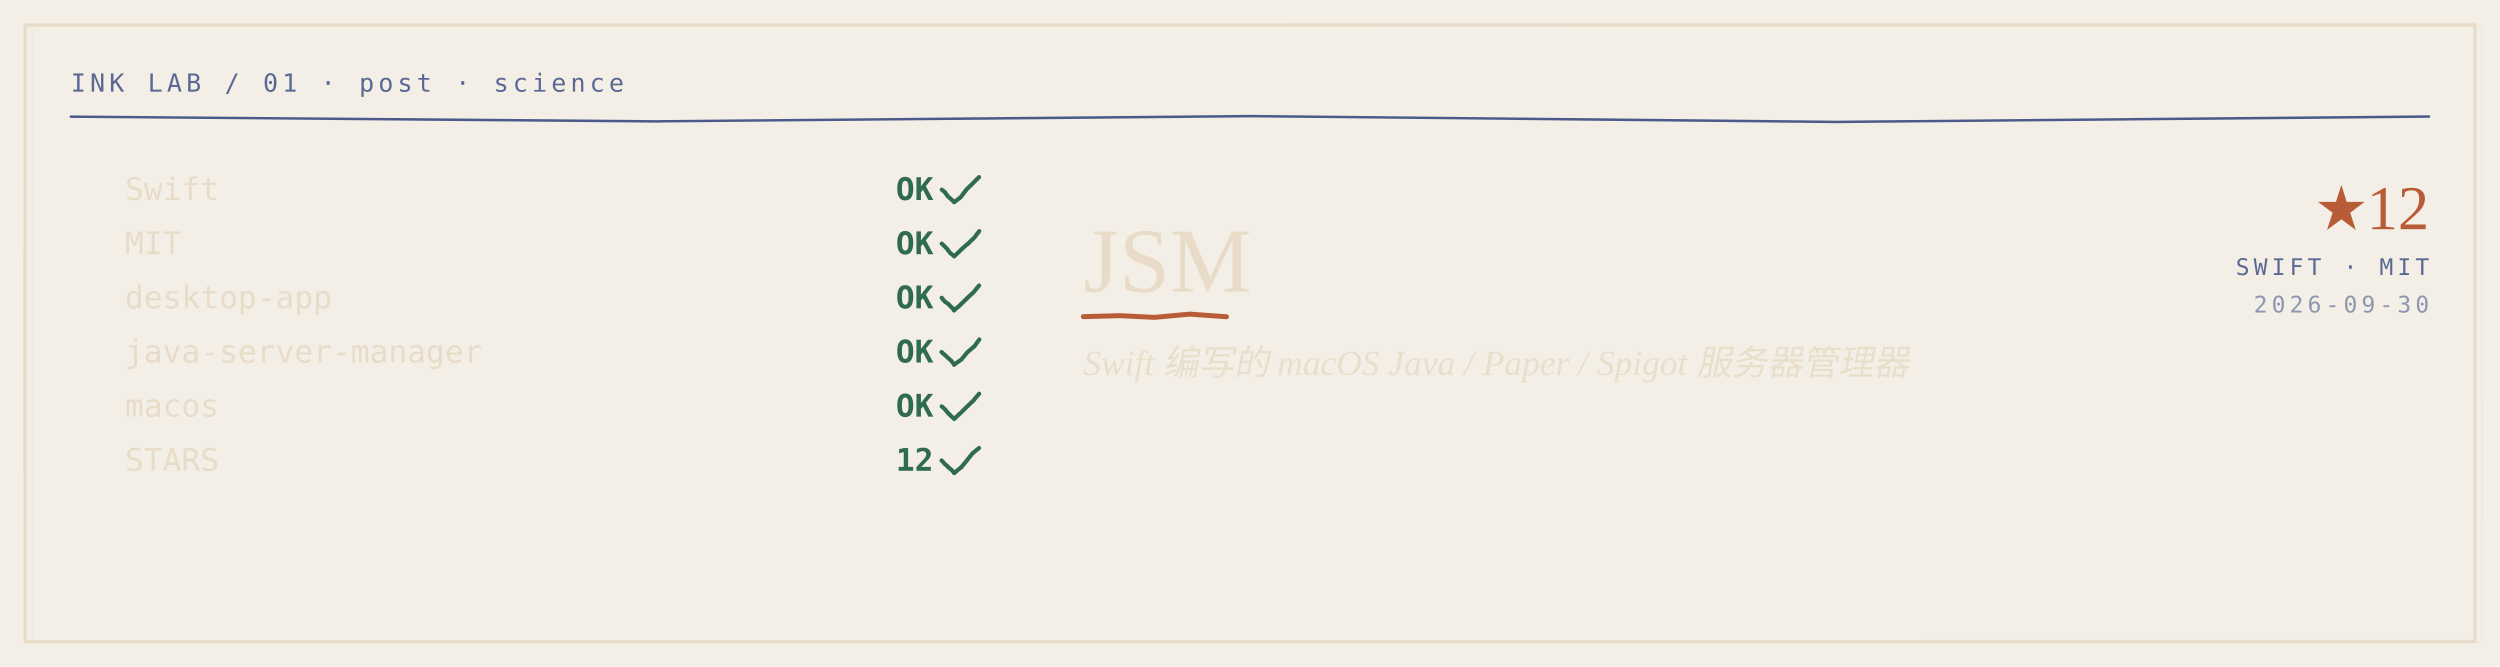
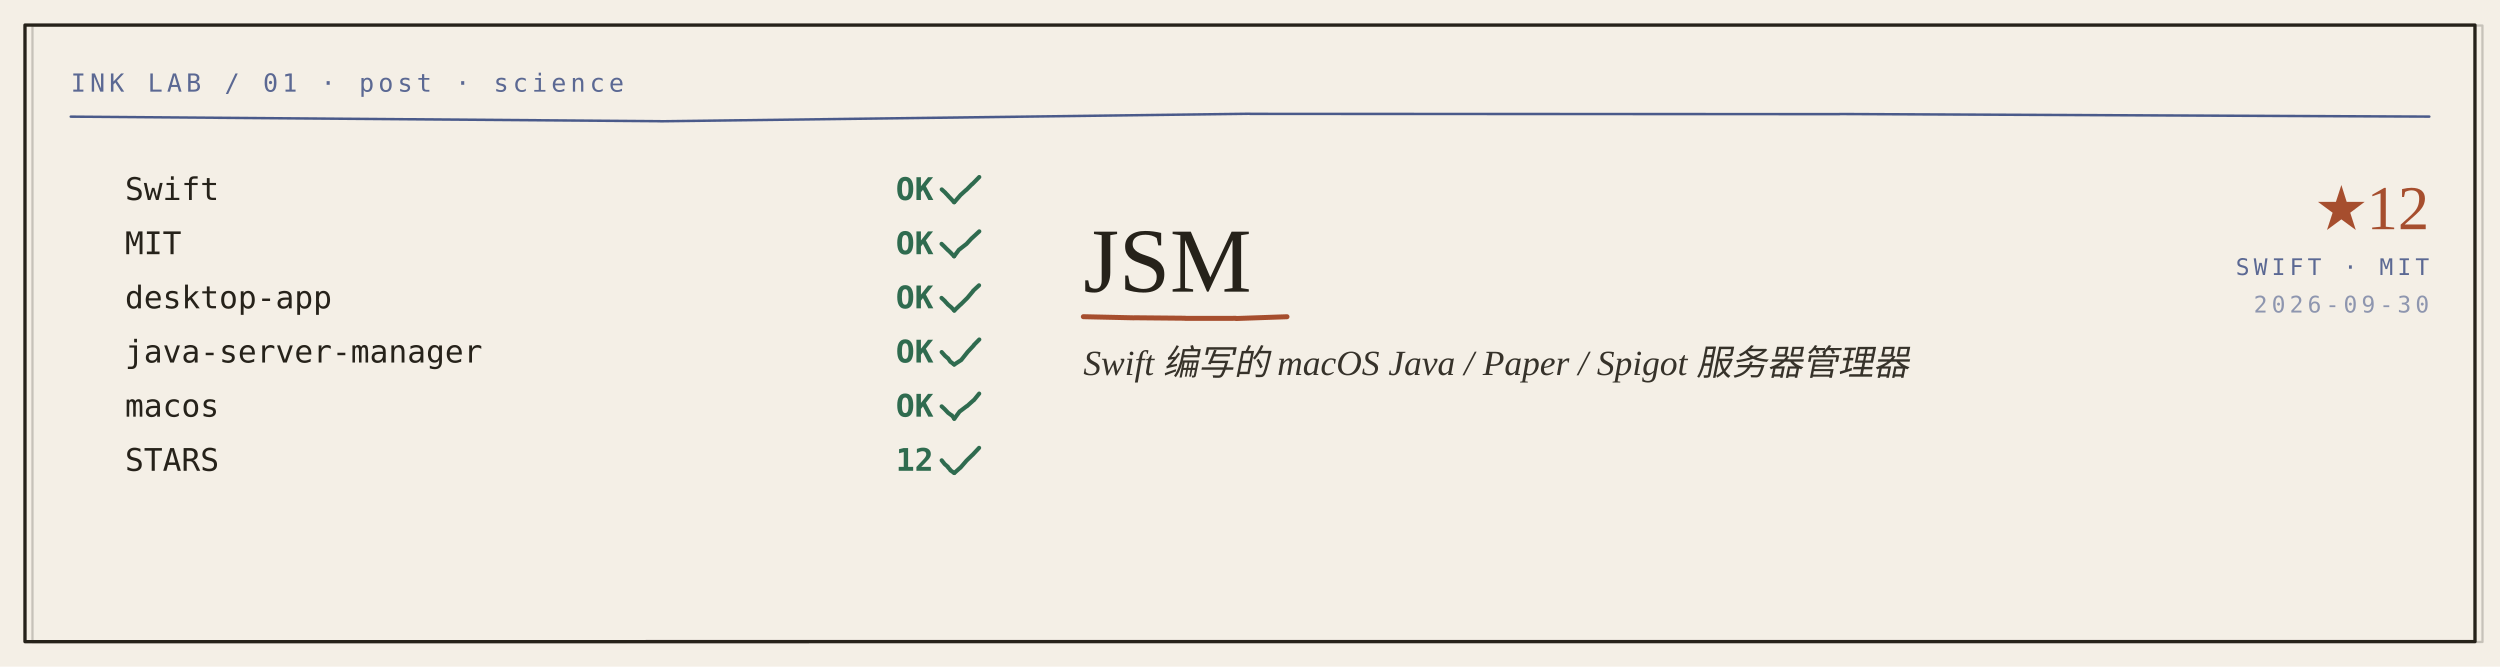
<svg xmlns="http://www.w3.org/2000/svg" width="1200" height="320" viewBox="0 0 1200 320" role="img" aria-label="JSM — Swift 编写的 macOS Java / Paper / Spigot 服务器管理器" font-family="Georgia,'Iowan Old Style','Times New Roman',Times,serif">
  <rect width="1200" height="320" fill="#F4EFE6" />
-   <text x="34" y="44" font-size="12" font-family="ui-monospace,'Cascadia Mono',Consolas,'SF Mono',monospace" font-weight="400" fill="#4a5a8a" text-anchor="start" letter-spacing="2.0" opacity="0.9">INK LAB / 01 · post · science</text>
-   <path d="M33.99 56.0 L317.03 58.28 L317.02 58.22 L600.03 55.74 L600.0 55.73 L883.02 58.54 L883.06 58.51 L1165.93 55.94" fill="none" stroke="#4a5a8a" stroke-width="1.2" stroke-linecap="round" stroke-linejoin="round" opacity="1.0" />
-   <text x="60" y="96" font-size="15" font-family="ui-monospace,'Cascadia Mono',Consolas,'SF Mono',monospace" font-weight="400" fill="#e8dcc8" text-anchor="start">Swift</text>
-   <text x="430" y="96" font-size="15" font-family="ui-monospace,'Cascadia Mono',Consolas,'SF Mono',monospace" font-weight="700" fill="#2f6b4f" text-anchor="start">OK</text>
-   <path d="M452.06 91.04 L453.67 92.34 L453.6 92.43 L454.91 94.09 L454.89 94.21 L456.47 95.53 L456.5 95.57 L458.01 97.0" fill="none" stroke="#2f6b4f" stroke-width="2.0" stroke-linecap="round" stroke-linejoin="round" opacity="1.0" />
-   <path d="M458.02 97.04 L461.3 94.51 L461.24 94.47 L463.81 91.13 L463.71 91.14 L467.08 87.89 L467.11 87.81 L469.95 85.01" fill="none" stroke="#2f6b4f" stroke-width="2.0" stroke-linecap="round" stroke-linejoin="round" opacity="1.0" />
-   <text x="60" y="122" font-size="15" font-family="ui-monospace,'Cascadia Mono',Consolas,'SF Mono',monospace" font-weight="400" fill="#e8dcc8" text-anchor="start">MIT</text>
-   <text x="430" y="122" font-size="15" font-family="ui-monospace,'Cascadia Mono',Consolas,'SF Mono',monospace" font-weight="700" fill="#2f6b4f" text-anchor="start">OK</text>
-   <path d="M452.05 116.96 L453.57 118.41 L453.58 118.42 L454.94 119.83 L454.91 119.94 L456.23 121.6 L456.25 121.57 L457.97 122.94" fill="none" stroke="#2f6b4f" stroke-width="2.0" stroke-linecap="round" stroke-linejoin="round" opacity="1.0" />
-   <path d="M458.04 123.03 L461.45 119.77 L461.43 119.73 L464.31 117.21 L464.29 117.3 L467.63 114.07 L467.68 114.06 L470.02 110.94" fill="none" stroke="#2f6b4f" stroke-width="2.0" stroke-linecap="round" stroke-linejoin="round" opacity="1.0" />
-   <text x="60" y="148" font-size="15" font-family="ui-monospace,'Cascadia Mono',Consolas,'SF Mono',monospace" font-weight="400" fill="#e8dcc8" text-anchor="start">desktop-app</text>
-   <text x="430" y="148" font-size="15" font-family="ui-monospace,'Cascadia Mono',Consolas,'SF Mono',monospace" font-weight="700" fill="#2f6b4f" text-anchor="start">OK</text>
-   <path d="M452.02 142.93 L453.42 144.68 L453.42 144.68 L455.18 145.88 L455.14 145.89 L456.75 147.53 L456.88 147.55 L458.0 148.99" fill="none" stroke="#2f6b4f" stroke-width="2.0" stroke-linecap="round" stroke-linejoin="round" opacity="1.0" />
-   <path d="M457.96 148.93 L460.85 146.48 L460.79 146.47 L464.31 143.07 L464.22 143.11 L467.19 140.39 L467.24 140.36 L469.95 137.05" fill="none" stroke="#2f6b4f" stroke-width="2.0" stroke-linecap="round" stroke-linejoin="round" opacity="1.0" />
-   <text x="60" y="174" font-size="15" font-family="ui-monospace,'Cascadia Mono',Consolas,'SF Mono',monospace" font-weight="400" fill="#e8dcc8" text-anchor="start">java-server-manager</text>
-   <text x="430" y="174" font-size="15" font-family="ui-monospace,'Cascadia Mono',Consolas,'SF Mono',monospace" font-weight="700" fill="#2f6b4f" text-anchor="start">OK</text>
-   <path d="M451.93 168.95 L453.68 170.54 L453.68 170.48 L455.08 171.84 L455.14 171.82 L456.56 173.18 L456.62 173.18 L458.04 175.01" fill="none" stroke="#2f6b4f" stroke-width="2.0" stroke-linecap="round" stroke-linejoin="round" opacity="1.0" />
-   <path d="M457.97 175.0 L461.63 172.45 L461.61 172.38 L464.24 169.2 L464.24 169.18 L467.55 166.32 L467.63 166.33 L470.07 162.94" fill="none" stroke="#2f6b4f" stroke-width="2.0" stroke-linecap="round" stroke-linejoin="round" opacity="1.0" />
-   <text x="60" y="200" font-size="15" font-family="ui-monospace,'Cascadia Mono',Consolas,'SF Mono',monospace" font-weight="400" fill="#e8dcc8" text-anchor="start">macos</text>
-   <text x="430" y="200" font-size="15" font-family="ui-monospace,'Cascadia Mono',Consolas,'SF Mono',monospace" font-weight="700" fill="#2f6b4f" text-anchor="start">OK</text>
-   <path d="M452.01 195.06 L453.59 196.46 L453.61 196.49 L454.9 198.08 L454.88 198.08 L456.36 199.53 L456.33 199.59 L458.0 200.96" fill="none" stroke="#2f6b4f" stroke-width="2.0" stroke-linecap="round" stroke-linejoin="round" opacity="1.0" />
-   <path d="M458.03 201.06 L460.66 198.57 L460.68 198.65 L464.24 195.07 L464.21 195.13 L467.64 191.88 L467.58 191.81 L469.98 189.0" fill="none" stroke="#2f6b4f" stroke-width="2.0" stroke-linecap="round" stroke-linejoin="round" opacity="1.0" />
-   <text x="60" y="226" font-size="15" font-family="ui-monospace,'Cascadia Mono',Consolas,'SF Mono',monospace" font-weight="400" fill="#e8dcc8" text-anchor="start">STARS</text>
-   <text x="430" y="226" font-size="15" font-family="ui-monospace,'Cascadia Mono',Consolas,'SF Mono',monospace" font-weight="700" fill="#2f6b4f" text-anchor="start">12</text>
-   <path d="M451.95 221.01 L453.41 222.6 L453.41 222.65 L455.05 224.03 L454.94 224.12 L456.57 225.38 L456.58 225.45 L458.06 226.93" fill="none" stroke="#2f6b4f" stroke-width="2.0" stroke-linecap="round" stroke-linejoin="round" opacity="1.0" />
-   <path d="M458.0 227.07 L461.27 224.33 L461.28 224.43 L464.21 220.91 L464.18 220.88 L466.86 217.52 L466.88 217.56 L469.94 215.04" fill="none" stroke="#2f6b4f" stroke-width="2.0" stroke-linecap="round" stroke-linejoin="round" opacity="1.0" />
-   <text x="520" y="140" font-size="44" font-family="Georgia,'Iowan Old Style','Times New Roman',Times,serif" font-weight="400" fill="#e8dcc8" text-anchor="start">JSM</text>
-   <path d="M520.01 151.99 L537.12 151.53 L537.22 151.51 L554.26 152.34 L554.36 152.32 L571.44 150.74 L571.44 150.8 L588.68 152.04" fill="none" stroke="#b85c38" stroke-width="2.4" stroke-linecap="round" stroke-linejoin="round" opacity="1.0" />
-   <text x="520" y="180" font-size="17" font-family="Georgia,'Iowan Old Style','Times New Roman',Times,serif" font-weight="400" fill="#e8dcc8" text-anchor="start" font-style="italic" opacity="0.92">Swift 编写的 macOS Java / Paper / Spigot 服务器管理器</text>
-   <text x="1166" y="110" font-size="30" font-family="Georgia,'Iowan Old Style','Times New Roman',Times,serif" font-weight="400" fill="#b85c38" text-anchor="end">★12</text>
-   <text x="1166" y="132" font-size="11" font-family="ui-monospace,'Cascadia Mono',Consolas,'SF Mono',monospace" font-weight="400" fill="#4a5a8a" text-anchor="end" letter-spacing="2.0" opacity="0.9">SWIFT · MIT</text>
-   <text x="1166" y="150" font-size="11" font-family="ui-monospace,'Cascadia Mono',Consolas,'SF Mono',monospace" font-weight="400" fill="#4a5a8a" text-anchor="end" letter-spacing="2.0" opacity="0.6">2026-09-30</text>
-   <path d="M12.02 12.0 L1187.96 11.97 L1187.96 307.98 L12.0 308.0 Z" fill="none" stroke="#e8dcc8" stroke-width="1.6" stroke-linecap="round" stroke-linejoin="round" opacity="1.0" />
-   <path d="M14.03 10.99 L1189.94 10.96 L1189.93 306.96 L14.0 307.0 Z" transform="translate(1.6 1.2)" fill="none" stroke="#e8dcc8" stroke-width="1.1" stroke-linecap="round" stroke-linejoin="round" opacity="0.22" />
+   <text x="34" y="44" font-size="12" font-family="ui-monospace,'Cascadia Mono',Consolas,'SF Mono',monospace" font-weight="400" fill="#4A5A8A" text-anchor="start" letter-spacing="2.0" opacity="0.9">INK LAB / 01 · post · science</text>
+   <path d="M33.96 55.99 L317.01 58.18 L317.0 58.22 L600.05 54.6 L599.93 54.66 L883.03 54.79 L882.99 54.73 L1166.07 55.97" fill="none" stroke="#4A5A8A" stroke-width="1.2" stroke-linecap="round" stroke-linejoin="round" opacity="1.0" />
+   <text x="60" y="96" font-size="15" font-family="ui-monospace,'Cascadia Mono',Consolas,'SF Mono',monospace" font-weight="400" fill="#26221A" text-anchor="start">Swift</text>
+   <text x="430" y="96" font-size="15" font-family="ui-monospace,'Cascadia Mono',Consolas,'SF Mono',monospace" font-weight="700" fill="#2F6B4F" text-anchor="start">OK</text>
+   <path d="M452.04 90.93 L453.77 92.5 L453.77 92.56 L455.09 93.92 L455.06 93.95 L456.82 95.79 L456.83 95.8 L457.94 97.06" fill="none" stroke="#2F6B4F" stroke-width="2.0" stroke-linecap="round" stroke-linejoin="round" opacity="1.0" />
+   <path d="M458.07 97.05 L461.16 93.49 L461.18 93.5 L463.83 91.1 L463.84 91.17 L466.61 88.36 L466.65 88.42 L470.04 84.98" fill="none" stroke="#2F6B4F" stroke-width="2.0" stroke-linecap="round" stroke-linejoin="round" opacity="1.0" />
+   <text x="60" y="122" font-size="15" font-family="ui-monospace,'Cascadia Mono',Consolas,'SF Mono',monospace" font-weight="400" fill="#26221A" text-anchor="start">MIT</text>
+   <text x="430" y="122" font-size="15" font-family="ui-monospace,'Cascadia Mono',Consolas,'SF Mono',monospace" font-weight="700" fill="#2F6B4F" text-anchor="start">OK</text>
+   <path d="M451.96 117.06 L453.68 118.72 L453.72 118.8 L455.12 120.18 L455.13 120.14 L456.58 121.54 L456.52 121.52 L457.97 123.01" fill="none" stroke="#2F6B4F" stroke-width="2.0" stroke-linecap="round" stroke-linejoin="round" opacity="1.0" />
+   <path d="M457.96 123.01 L460.3 119.87 L460.32 119.88 L463.93 117.07 L463.9 117.11 L466.43 114.35 L466.45 114.38 L470.05 111.06" fill="none" stroke="#2F6B4F" stroke-width="2.0" stroke-linecap="round" stroke-linejoin="round" opacity="1.0" />
+   <text x="60" y="148" font-size="15" font-family="ui-monospace,'Cascadia Mono',Consolas,'SF Mono',monospace" font-weight="400" fill="#26221A" text-anchor="start">desktop-app</text>
+   <text x="430" y="148" font-size="15" font-family="ui-monospace,'Cascadia Mono',Consolas,'SF Mono',monospace" font-weight="700" fill="#2F6B4F" text-anchor="start">OK</text>
+   <path d="M451.94 143.01 L453.66 144.6 L453.63 144.67 L454.9 146.01 L454.86 146.04 L456.5 147.44 L456.5 147.41 L458.06 149.06" fill="none" stroke="#2F6B4F" stroke-width="2.0" stroke-linecap="round" stroke-linejoin="round" opacity="1.0" />
+   <path d="M458.06 149.06 L461.09 146.14 L461.11 146.19 L464.25 143.08 L464.32 143.02 L467.16 139.63 L467.13 139.55 L469.94 136.96" fill="none" stroke="#2F6B4F" stroke-width="2.0" stroke-linecap="round" stroke-linejoin="round" opacity="1.0" />
+   <text x="60" y="174" font-size="15" font-family="ui-monospace,'Cascadia Mono',Consolas,'SF Mono',monospace" font-weight="400" fill="#26221A" text-anchor="start">java-server-manager</text>
+   <text x="430" y="174" font-size="15" font-family="ui-monospace,'Cascadia Mono',Consolas,'SF Mono',monospace" font-weight="700" fill="#2F6B4F" text-anchor="start">OK</text>
+   <path d="M452.01 169.0 L453.5 170.67 L453.55 170.74 L454.99 171.99 L455.05 171.97 L456.21 173.67 L456.18 173.58 L457.99 174.98" fill="none" stroke="#2F6B4F" stroke-width="2.0" stroke-linecap="round" stroke-linejoin="round" opacity="1.0" />
+   <path d="M458.06 174.95 L461.43 172.78 L461.43 172.75 L464.26 169.21 L464.26 169.16 L467.46 165.73 L467.4 165.66 L470.05 162.97" fill="none" stroke="#2F6B4F" stroke-width="2.0" stroke-linecap="round" stroke-linejoin="round" opacity="1.0" />
+   <text x="60" y="200" font-size="15" font-family="ui-monospace,'Cascadia Mono',Consolas,'SF Mono',monospace" font-weight="400" fill="#26221A" text-anchor="start">macos</text>
+   <text x="430" y="200" font-size="15" font-family="ui-monospace,'Cascadia Mono',Consolas,'SF Mono',monospace" font-weight="700" fill="#2F6B4F" text-anchor="start">OK</text>
+   <path d="M452.0 195.06 L453.48 196.43 L453.45 196.41 L455.07 198.13 L455.15 198.19 L456.87 199.46 L456.88 199.36 L458.05 200.93" fill="none" stroke="#2F6B4F" stroke-width="2.0" stroke-linecap="round" stroke-linejoin="round" opacity="1.0" />
+   <path d="M458.03 201.02 L460.67 197.46 L460.65 197.53 L464.07 194.93 L464.11 195.0 L467.31 192.11 L467.4 192.13 L470.0 188.94" fill="none" stroke="#2F6B4F" stroke-width="2.0" stroke-linecap="round" stroke-linejoin="round" opacity="1.0" />
+   <text x="60" y="226" font-size="15" font-family="ui-monospace,'Cascadia Mono',Consolas,'SF Mono',monospace" font-weight="400" fill="#26221A" text-anchor="start">STARS</text>
+   <text x="430" y="226" font-size="15" font-family="ui-monospace,'Cascadia Mono',Consolas,'SF Mono',monospace" font-weight="700" fill="#2F6B4F" text-anchor="start">12</text>
+   <path d="M452.02 220.97 L453.41 222.72 L453.48 222.8 L454.99 224.07 L454.9 224.15 L456.27 225.7 L456.19 225.75 L457.98 226.99" fill="none" stroke="#2F6B4F" stroke-width="2.0" stroke-linecap="round" stroke-linejoin="round" opacity="1.0" />
+   <path d="M458.06 227.05 L460.99 224.44 L460.95 224.54 L463.75 221.32 L463.76 221.27 L466.71 218.4 L466.75 218.41 L469.96 214.98" fill="none" stroke="#2F6B4F" stroke-width="2.0" stroke-linecap="round" stroke-linejoin="round" opacity="1.0" />
+   <text x="520" y="140" font-size="44" font-family="Georgia,'Iowan Old Style','Times New Roman',Times,serif" font-weight="400" fill="#26221A" text-anchor="start">JSM</text>
+   <path d="M520.01 152.01 L544.36 152.56 L544.47 152.52 L568.86 152.75 L568.84 152.81 L593.25 152.8 L593.29 152.89 L617.75 152.03" fill="none" stroke="#A64E2E" stroke-width="2.4" stroke-linecap="round" stroke-linejoin="round" opacity="1.0" />
+   <text x="520" y="180" font-size="17" font-family="Georgia,'Iowan Old Style','Times New Roman',Times,serif" font-weight="400" fill="#26221A" text-anchor="start" font-style="italic" opacity="0.92">Swift 编写的 macOS Java / Paper / Spigot 服务器管理器</text>
+   <text x="1166" y="110" font-size="30" font-family="Georgia,'Iowan Old Style','Times New Roman',Times,serif" font-weight="400" fill="#A64E2E" text-anchor="end">★12</text>
+   <text x="1166" y="132" font-size="11" font-family="ui-monospace,'Cascadia Mono',Consolas,'SF Mono',monospace" font-weight="400" fill="#4A5A8A" text-anchor="end" letter-spacing="2.0" opacity="0.9">SWIFT · MIT</text>
+   <text x="1166" y="150" font-size="11" font-family="ui-monospace,'Cascadia Mono',Consolas,'SF Mono',monospace" font-weight="400" fill="#4A5A8A" text-anchor="end" letter-spacing="2.0" opacity="0.6">2026-09-30</text>
+   <path d="M11.99 12.03 L1187.98 12.03 L1188.0 307.97 L11.99 307.99 Z" fill="none" stroke="#26221A" stroke-width="1.6" stroke-linecap="round" stroke-linejoin="round" opacity="1.0" />
+   <path d="M13.98 11.06 L1189.97 11.05 L1190.0 306.94 L13.98 306.98 Z" transform="translate(1.6 1.2)" fill="none" stroke="#26221A" stroke-width="1.1" stroke-linecap="round" stroke-linejoin="round" opacity="0.22" />
</svg>
